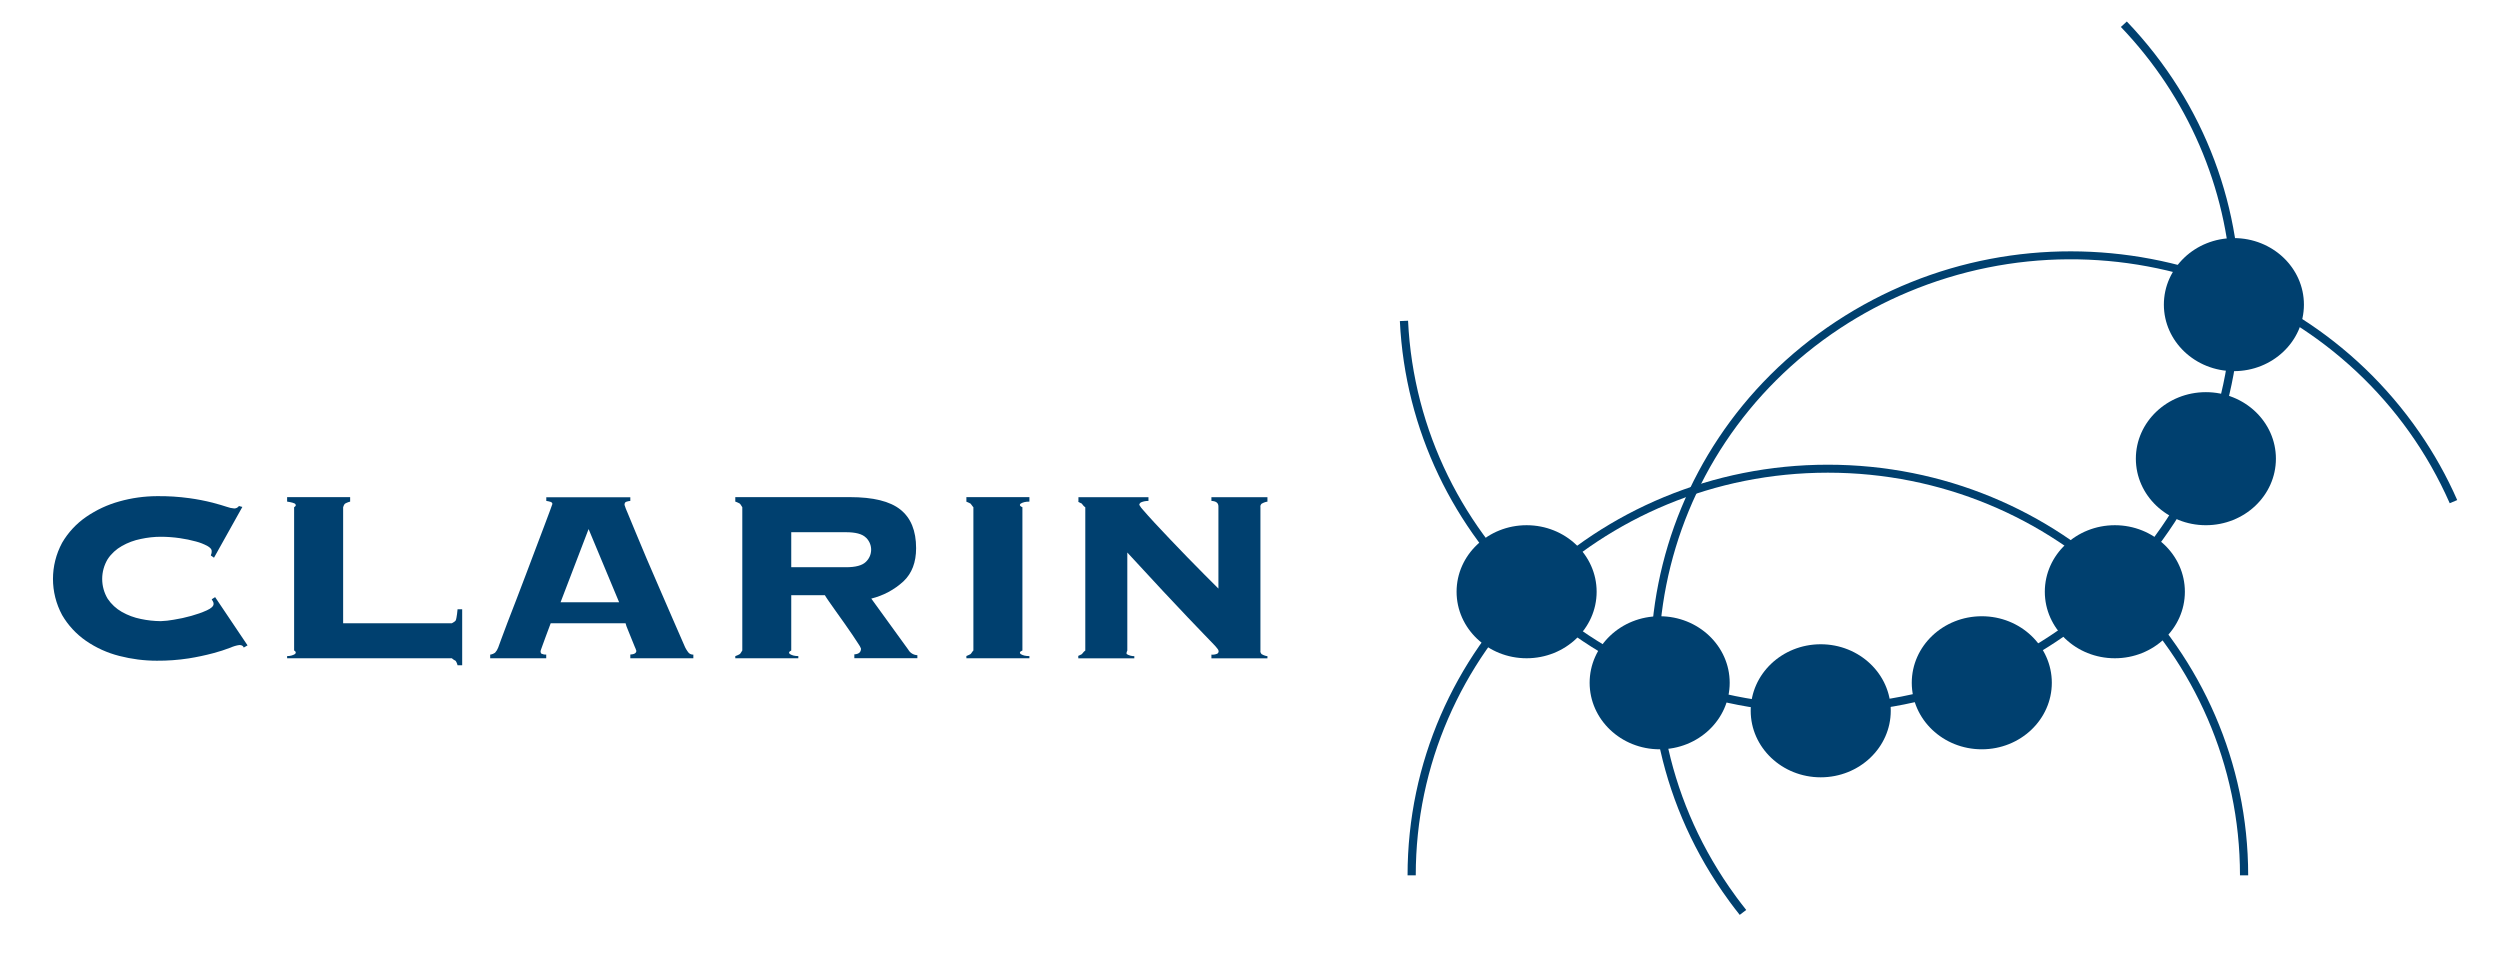
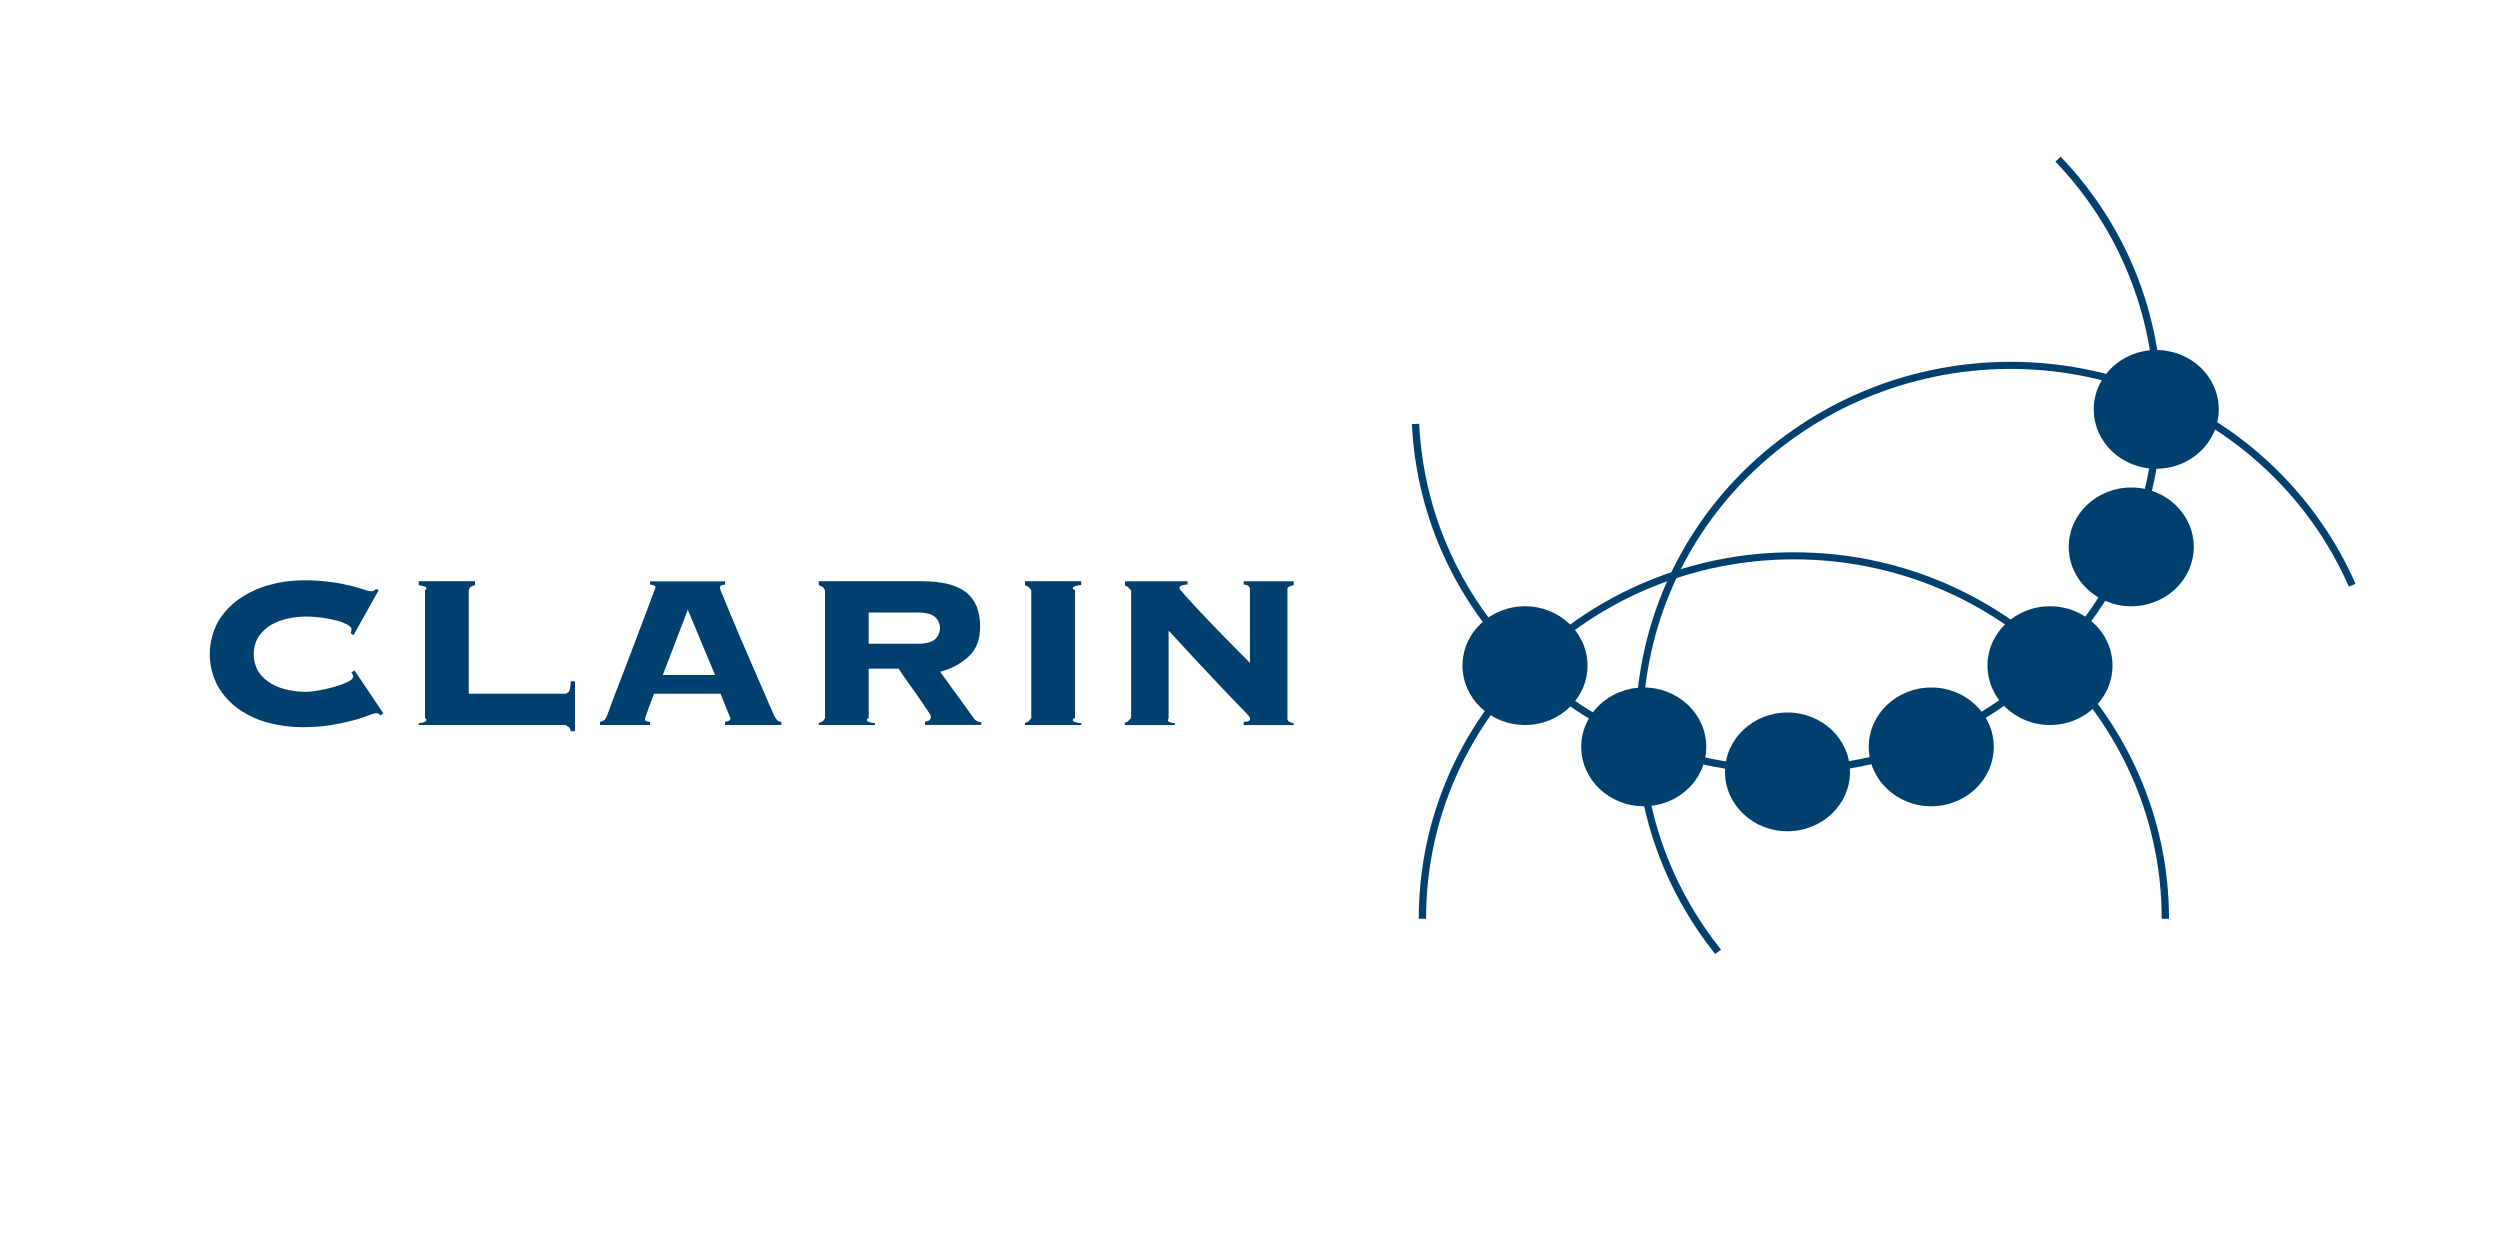
- <svg xmlns="http://www.w3.org/2000/svg" id="a" data-name="Layer 1" viewBox="0 0 357 138">
-   <path d="M321.04,125h-1.17c0-31.75-26.35-57.5-58.85-57.5s-58.85,25.74-58.85,57.5h-1.17c0-32.38,26.87-58.64,60.02-58.64s60.02,26.25,60.02,58.64Z" fill="#00406f" />
-   <path d="M248.43,130.64c-.48-.61-.96-1.22-1.41-1.84-.36-.49-.71-.98-1.06-1.49-18.53-26.86-11.26-63.3,16.23-81.4,27.47-18.09,64.75-11.01,83.29,15.82,2.11,3.05,3.92,6.29,5.41,9.68l-1.07.45c-12.85-29.2-47.49-42.69-77.38-30.14-3.37,1.41-6.59,3.13-9.63,5.13-26.95,17.76-34.06,53.49-15.88,79.82,0,0,0,0,0,0,.34.49.69.98,1.04,1.46.45.6.91,1.21,1.39,1.81l-.92.7Z" fill="#00406f" />
-   <path d="M259.95,101.78c-32.1.02-58.54-24.61-60.05-55.93l1.17-.05c1.52,31.72,29.08,56.23,61.55,54.74,32.47-1.49,57.55-28.41,56.03-60.13-.65-13.63-6.25-26.59-15.79-36.56l.85-.78c22.65,23.68,21.36,60.81-2.88,82.93-5.12,4.68-11.05,8.44-17.5,11.12-7.39,3.07-15.34,4.66-23.37,4.66Z" fill="#00406f" />
-   <ellipse cx="319" cy="43.5" rx="10" ry="9.5" fill="#00406f" />
-   <ellipse cx="218" cy="84.5" rx="10" ry="9.5" fill="#00406f" />
-   <ellipse cx="237" cy="97.5" rx="10" ry="9.5" fill="#00406f" />
-   <ellipse cx="260" cy="101.5" rx="10" ry="9.5" fill="#00406f" />
-   <ellipse cx="283" cy="97.5" rx="10" ry="9.5" fill="#00406f" />
-   <ellipse cx="302" cy="84.5" rx="10" ry="9.5" fill="#00406f" />
-   <ellipse cx="315" cy="65.5" rx="10" ry="9.5" fill="#00406f" />
-   <path d="M30.21,79.04c.02-.12.02-.25.02-.37,0-.23-.2-.47-.61-.7-.51-.28-1.05-.49-1.62-.64-.76-.21-1.53-.37-2.31-.48-.91-.13-1.82-.2-2.74-.2-.95,0-1.9.11-2.83.31-.96.19-1.87.53-2.72,1.01-.81.46-1.51,1.1-2.02,1.87-1.05,1.75-1.05,3.92,0,5.67.52.77,1.21,1.41,2.02,1.87.85.48,1.76.82,2.72,1.01.93.2,1.88.3,2.83.31.62-.02,1.23-.09,1.84-.2.85-.13,1.69-.32,2.52-.55.76-.21,1.51-.47,2.22-.79.64-.29.97-.6.97-.92,0-.12-.02-.25-.09-.35-.07-.1-.13-.2-.18-.31l.49-.31,4.63,6.89-.54.31c-.04-.12-.13-.23-.25-.29-.12-.05-.25-.07-.38-.07-.44.06-.86.19-1.26.37-.8.31-1.62.57-2.45.79-1.16.31-2.34.56-3.53.75-1.5.23-3.02.34-4.54.33-1.81,0-3.6-.23-5.35-.68-1.71-.43-3.32-1.16-4.76-2.15-1.4-.97-2.57-2.23-3.42-3.69-1.74-3.23-1.74-7.09,0-10.32.85-1.46,2.02-2.72,3.42-3.69,1.45-1,3.06-1.75,4.76-2.22,1.74-.49,3.54-.74,5.35-.75,1.56-.02,3.11.08,4.65.29,1.11.15,2.22.37,3.3.64.87.23,1.54.43,2.02.59.35.13.71.21,1.08.24.27,0,.52-.13.67-.35l.49.13-4.05,7.25-.45-.31c.03-.09.05-.19.07-.29Z" fill="#00406f" />
-   <path d="M65.07,88.61c.16-.31.27-1.61.27-1.61h.66v8h-.66s-.09-.38-.27-.63c-.16-.11-.35-.17-.54-.37h-23.53v-.31c.44,0,.8-.1,1.12-.29.14-.13.21-.32-.12-.51v-20.46c.33-.19.26-.37.12-.51-.32-.19-1.12-.29-1.12-.29v-.64h9v.64s-.41.1-.73.29c-.14.13-.21.32-.27.51v16.57h15.53c.21-.13.41-.22.54-.39Z" fill="#00406f" />
-   <path d="M77.35,93.36c.2.09.43.13.65.11v.53h-8s0-.52,0-.52c.25-.03.49-.13.7-.28.19-.21.34-.45.44-.72.06-.15.2-.54.43-1.18.23-.64.54-1.45.91-2.43.38-.98.8-2.06,1.26-3.26.46-1.2.93-2.41,1.39-3.65.46-1.24.92-2.45,1.37-3.63.45-1.18.85-2.24,1.2-3.17l.85-2.27c.22-.58.33-.89.33-.92,0-.15-.09-.25-.28-.31-.19-.06-.39-.1-.59-.13v-.52h12v.52c-.21.02-.41.06-.6.13-.15.06-.23.2-.23.44.12.39.27.77.44,1.14.29.7.67,1.61,1.13,2.73.46,1.12.99,2.39,1.59,3.8.6,1.41,1.22,2.86,1.87,4.33.65,1.47,1.27,2.91,1.87,4.31.6,1.4,1.15,2.65,1.64,3.76.15.38.36.73.62,1.05.17.18.42.27.67.26v.52h-9v-.53c.57-.03.86-.21.86-.53-.06-.2-.14-.4-.23-.59-.15-.37-.32-.77-.5-1.23-.18-.45-.35-.88-.52-1.29-.12-.27-.22-.55-.29-.83h-10.69c-.3.79-.54,1.43-.72,1.93-.18.5-.32.89-.43,1.18-.11.29-.18.5-.23.64-.04.09-.06.19-.07.29,0,.13.05.25.16.33ZM84.05,75.55l-4,10.45h8.36l-4.36-10.45Z" fill="#00406f" />
-   <path d="M112.8,93.4c.32.19.68.29,1.2.29v.31h-9v-.31s.33-.1.65-.29c.14-.13.21-.32.35-.51v-20.46c-.14-.19-.21-.37-.35-.51-.32-.19-.65-.29-.65-.29v-.64h16.38c3.31,0,5.71.59,7.2,1.78,1.49,1.19,2.24,3.02,2.24,5.51,0,2.02-.6,3.6-1.81,4.74-1.29,1.19-2.87,2.03-4.59,2.46l5.28,7.29c.26.47.75.77,1.3.79v.43h-9v-.55c.63-.03.95-.3.95-.82-.09-.23-.2-.44-.35-.64-.23-.36-.52-.8-.87-1.32-.35-.52-.73-1.07-1.15-1.66-.42-.59-.82-1.16-1.21-1.7-.39-.55-.73-1.03-1.02-1.45-.29-.42-.48-.71-.56-.86h-4.8v7.9c-.41.19-.34.37-.2.51ZM123.63,80.25c.99-.92,1.03-2.45.09-3.42-.03-.03-.06-.06-.09-.08-.51-.5-1.45-.75-2.82-.75h-7.82v5h7.82c1.36,0,2.3-.25,2.82-.75Z" fill="#00406f" />
-   <path d="M138.6,93.4c.14-.13.21-.32.4-.51v-20.46c-.19-.19-.26-.37-.4-.51-.32-.19-.68-.29-.6-.29v-.64h9v.64c-.57,0-.93.1-1.25.29-.14.13-.21.32.25.51v20.46c-.46.19-.39.37-.25.51.32.19.68.29,1.25.29v.31h-9v-.31c-.08,0,.28-.1.6-.29Z" fill="#00406f" />
-   <path d="M154.51,71.93c-.32-.19-.68-.29-.51-.29v-.64h10v.53c-.36,0-.72.06-1.05.2-.15.07-.25.21-.26.37.16.29.37.55.6.79.4.47.93,1.05,1.58,1.76s1.39,1.49,2.21,2.35c.82.86,1.65,1.73,2.49,2.59.84.86,1.64,1.68,2.42,2.46.78.78,1.44,1.44,2,2v-11.73c0-.5-.33-.76-1-.79v-.53h8v.64c-.14,0-.51.1-.83.29-.14.13-.21.32-.17.51v20.46c-.04.19.04.37.17.51.32.19.68.29.83.29v.31h-8v-.53c.29.03.57-.02.83-.13.13-.07.2-.21.2-.35-.01-.12-.06-.23-.14-.33-.18-.24-.38-.47-.59-.68-.3-.32-.74-.78-1.33-1.38-.59-.6-1.36-1.4-2.32-2.42-.96-1.01-2.15-2.27-3.56-3.78-1.41-1.51-3.11-3.34-5.1-5.51v14s-.2.37-.07.51c.32.19.68.29,1.07.29v.31h-8v-.31c-.18,0,.19-.1.51-.29.14-.13.21-.32.49-.51v-20.46c-.29-.19-.36-.37-.49-.51Z" fill="#00406f" />
+ <svg xmlns="http://www.w3.org/2000/svg" id="Layer_1" data-name="Layer 1" viewBox="0 0 400 200">
+   <defs>
+     <style>
+       .cls-1 {
+         fill: #00406f;
+       }
+     </style>
+   </defs>
+   <path class="cls-1" d="M347.04,147h-1.17c0-31.75-26.35-57.5-58.85-57.5s-58.85,25.74-58.85,57.5h-1.17c0-32.38,26.87-58.64,60.02-58.64s60.02,26.25,60.02,58.64Z" />
+   <path class="cls-1" d="M274.43,152.64c-.48-.61-.96-1.22-1.41-1.84-.36-.49-.71-.98-1.06-1.49-18.53-26.86-11.26-63.3,16.23-81.4,27.47-18.09,64.75-11.01,83.29,15.82,2.11,3.05,3.92,6.29,5.41,9.68l-1.07.45c-12.85-29.2-47.49-42.69-77.38-30.14-3.37,1.41-6.59,3.13-9.63,5.13-26.95,17.76-34.06,53.49-15.88,79.82,0,0,0,0,0,0,.34.49.69.98,1.04,1.46.45.6.91,1.21,1.39,1.81l-.92.7Z" />
+   <path class="cls-1" d="M285.95,123.78c-32.1.02-58.54-24.61-60.05-55.93l1.17-.05c1.52,31.72,29.08,56.23,61.55,54.74,32.47-1.49,57.55-28.41,56.03-60.13-.65-13.63-6.25-26.59-15.79-36.56l.85-.78c22.65,23.68,21.36,60.81-2.88,82.93-5.12,4.68-11.05,8.44-17.5,11.12-7.39,3.07-15.34,4.66-23.37,4.66Z" />
+   <ellipse class="cls-1" cx="345" cy="65.5" rx="10" ry="9.5" />
+   <ellipse class="cls-1" cx="244" cy="106.5" rx="10" ry="9.5" />
+   <ellipse class="cls-1" cx="263" cy="119.5" rx="10" ry="9.5" />
+   <ellipse class="cls-1" cx="286" cy="123.5" rx="10" ry="9.5" />
+   <ellipse class="cls-1" cx="309" cy="119.5" rx="10" ry="9.5" />
+   <ellipse class="cls-1" cx="328" cy="106.5" rx="10" ry="9.5" />
+   <ellipse class="cls-1" cx="341" cy="87.5" rx="10" ry="9.5" />
+   <path class="cls-1" d="M56.21,101.04c.02-.12.02-.25.02-.37,0-.23-.2-.47-.61-.7-.51-.28-1.05-.49-1.62-.64-.76-.21-1.53-.37-2.31-.48-.91-.13-1.82-.2-2.74-.2-.95,0-1.9.11-2.83.31-.96.19-1.87.53-2.72,1.01-.81.46-1.51,1.1-2.02,1.87-1.05,1.75-1.05,3.92,0,5.67.52.77,1.21,1.41,2.02,1.87.85.48,1.76.82,2.72,1.01.93.2,1.88.3,2.83.31.62-.02,1.23-.09,1.84-.2.85-.13,1.69-.32,2.52-.55.76-.21,1.51-.47,2.22-.79.64-.29.97-.6.97-.92,0-.12-.02-.25-.09-.35-.07-.1-.13-.2-.18-.31l.49-.31,4.63,6.89-.54.31c-.04-.12-.13-.23-.25-.29-.12-.05-.25-.07-.38-.07-.44.06-.86.19-1.26.37-.8.31-1.62.57-2.45.79-1.16.31-2.34.56-3.53.75-1.5.23-3.02.34-4.54.33-1.81,0-3.6-.23-5.35-.68-1.71-.43-3.32-1.16-4.76-2.15-1.4-.97-2.57-2.23-3.42-3.69-1.74-3.23-1.74-7.09,0-10.32.85-1.46,2.02-2.72,3.42-3.69,1.45-1,3.06-1.75,4.76-2.22,1.74-.49,3.54-.74,5.35-.75,1.56-.02,3.11.08,4.65.29,1.11.15,2.22.37,3.3.64.87.23,1.54.43,2.02.59.35.13.71.21,1.08.24.27,0,.52-.13.67-.35l.49.13-4.05,7.25-.45-.31c.03-.09.05-.19.07-.29Z" />
+   <path class="cls-1" d="M91.07,110.61c.16-.31.27-1.61.27-1.61h.66v8h-.66s-.09-.38-.27-.63c-.16-.11-.35-.17-.54-.37h-23.53v-.31c.44,0,.8-.1,1.12-.29.14-.13.21-.32-.12-.51v-20.46c.33-.19.26-.37.12-.51-.32-.19-1.12-.29-1.12-.29v-.64h9v.64s-.41.1-.73.29c-.14.13-.21.32-.27.51v16.57h15.53c.21-.13.41-.22.54-.39Z" />
+   <path class="cls-1" d="M103.35,115.36c.2.09.43.13.65.11v.53h-8s0-.52,0-.52c.25-.03.49-.13.7-.28.19-.21.34-.45.44-.72.06-.15.2-.54.43-1.18.23-.64.54-1.45.91-2.43.38-.98.8-2.06,1.26-3.26.46-1.2.93-2.41,1.39-3.65.46-1.24.92-2.45,1.37-3.63.45-1.18.85-2.24,1.2-3.17l.85-2.27c.22-.58.33-.89.33-.92,0-.15-.09-.25-.28-.31-.19-.06-.39-.1-.59-.13v-.52h12v.52c-.21.02-.41.06-.6.13-.15.06-.23.2-.23.44.12.39.27.77.44,1.14.29.7.67,1.61,1.13,2.73.46,1.12.99,2.39,1.59,3.8.6,1.41,1.22,2.86,1.87,4.33.65,1.47,1.27,2.91,1.87,4.31.6,1.4,1.15,2.65,1.64,3.76.15.38.36.73.62,1.05.17.18.42.27.67.26v.52h-9v-.53c.57-.03.86-.21.86-.53-.06-.2-.14-.4-.23-.59-.15-.37-.32-.77-.5-1.23-.18-.45-.35-.88-.52-1.29-.12-.27-.22-.55-.29-.83h-10.69c-.3.79-.54,1.43-.72,1.93-.18.5-.32.89-.43,1.18-.11.29-.18.5-.23.64-.04.09-.06.19-.07.29,0,.13.05.25.16.33ZM110.05,97.55l-4,10.45h8.36l-4.36-10.45Z" />
+   <path class="cls-1" d="M138.8,115.4c.32.19.68.29,1.2.29v.31h-9v-.31s.33-.1.65-.29c.14-.13.21-.32.35-.51v-20.46c-.14-.19-.21-.37-.35-.51-.32-.19-.65-.29-.65-.29v-.64h16.38c3.31,0,5.71.59,7.2,1.78,1.49,1.19,2.24,3.02,2.24,5.51,0,2.02-.6,3.6-1.81,4.74-1.29,1.19-2.87,2.03-4.59,2.46l5.28,7.29c.26.47.75.77,1.3.79v.43h-9v-.55c.63-.03.95-.3.95-.82-.09-.23-.2-.44-.35-.64-.23-.36-.52-.8-.87-1.32-.35-.52-.73-1.07-1.15-1.66-.42-.59-.82-1.16-1.21-1.7-.39-.55-.73-1.03-1.02-1.45-.29-.42-.48-.71-.56-.86h-4.8v7.9c-.41.19-.34.37-.2.51ZM149.63,102.25c.99-.92,1.03-2.45.09-3.42-.03-.03-.06-.06-.09-.08-.51-.5-1.45-.75-2.82-.75h-7.82v5h7.82c1.36,0,2.3-.25,2.82-.75Z" />
+   <path class="cls-1" d="M164.6,115.4c.14-.13.21-.32.4-.51v-20.46c-.19-.19-.26-.37-.4-.51-.32-.19-.68-.29-.6-.29v-.64h9v.64c-.57,0-.93.1-1.25.29-.14.13-.21.32.25.51v20.46c-.46.19-.39.37-.25.51.32.19.68.29,1.25.29v.31h-9v-.31c-.08,0,.28-.1.6-.29Z" />
+   <path class="cls-1" d="M180.51,93.93c-.32-.19-.68-.29-.51-.29v-.64h10v.53c-.36,0-.72.06-1.05.2-.15.07-.25.21-.26.37.16.29.37.55.6.79.4.47.93,1.05,1.58,1.76s1.39,1.49,2.21,2.35c.82.86,1.65,1.73,2.49,2.59.84.86,1.64,1.68,2.42,2.46.78.78,1.44,1.44,2,2v-11.73c0-.5-.33-.76-1-.79v-.53h8v.64c-.14,0-.51.1-.83.29-.14.13-.21.32-.17.51v20.46c-.04.19.04.37.17.51.32.19.68.29.83.29v.31h-8v-.53c.29.03.57-.02.83-.13.13-.07.2-.21.2-.35-.01-.12-.06-.23-.14-.33-.18-.24-.38-.47-.59-.68-.3-.32-.74-.78-1.33-1.38-.59-.6-1.36-1.4-2.32-2.42-.96-1.01-2.15-2.27-3.56-3.78-1.41-1.51-3.11-3.34-5.1-5.51v14s-.2.37-.07.51c.32.19.68.29,1.07.29v.31h-8v-.31c-.18,0,.19-.1.51-.29.14-.13.21-.32.49-.51v-20.46c-.29-.19-.36-.37-.49-.51Z" />
</svg>
